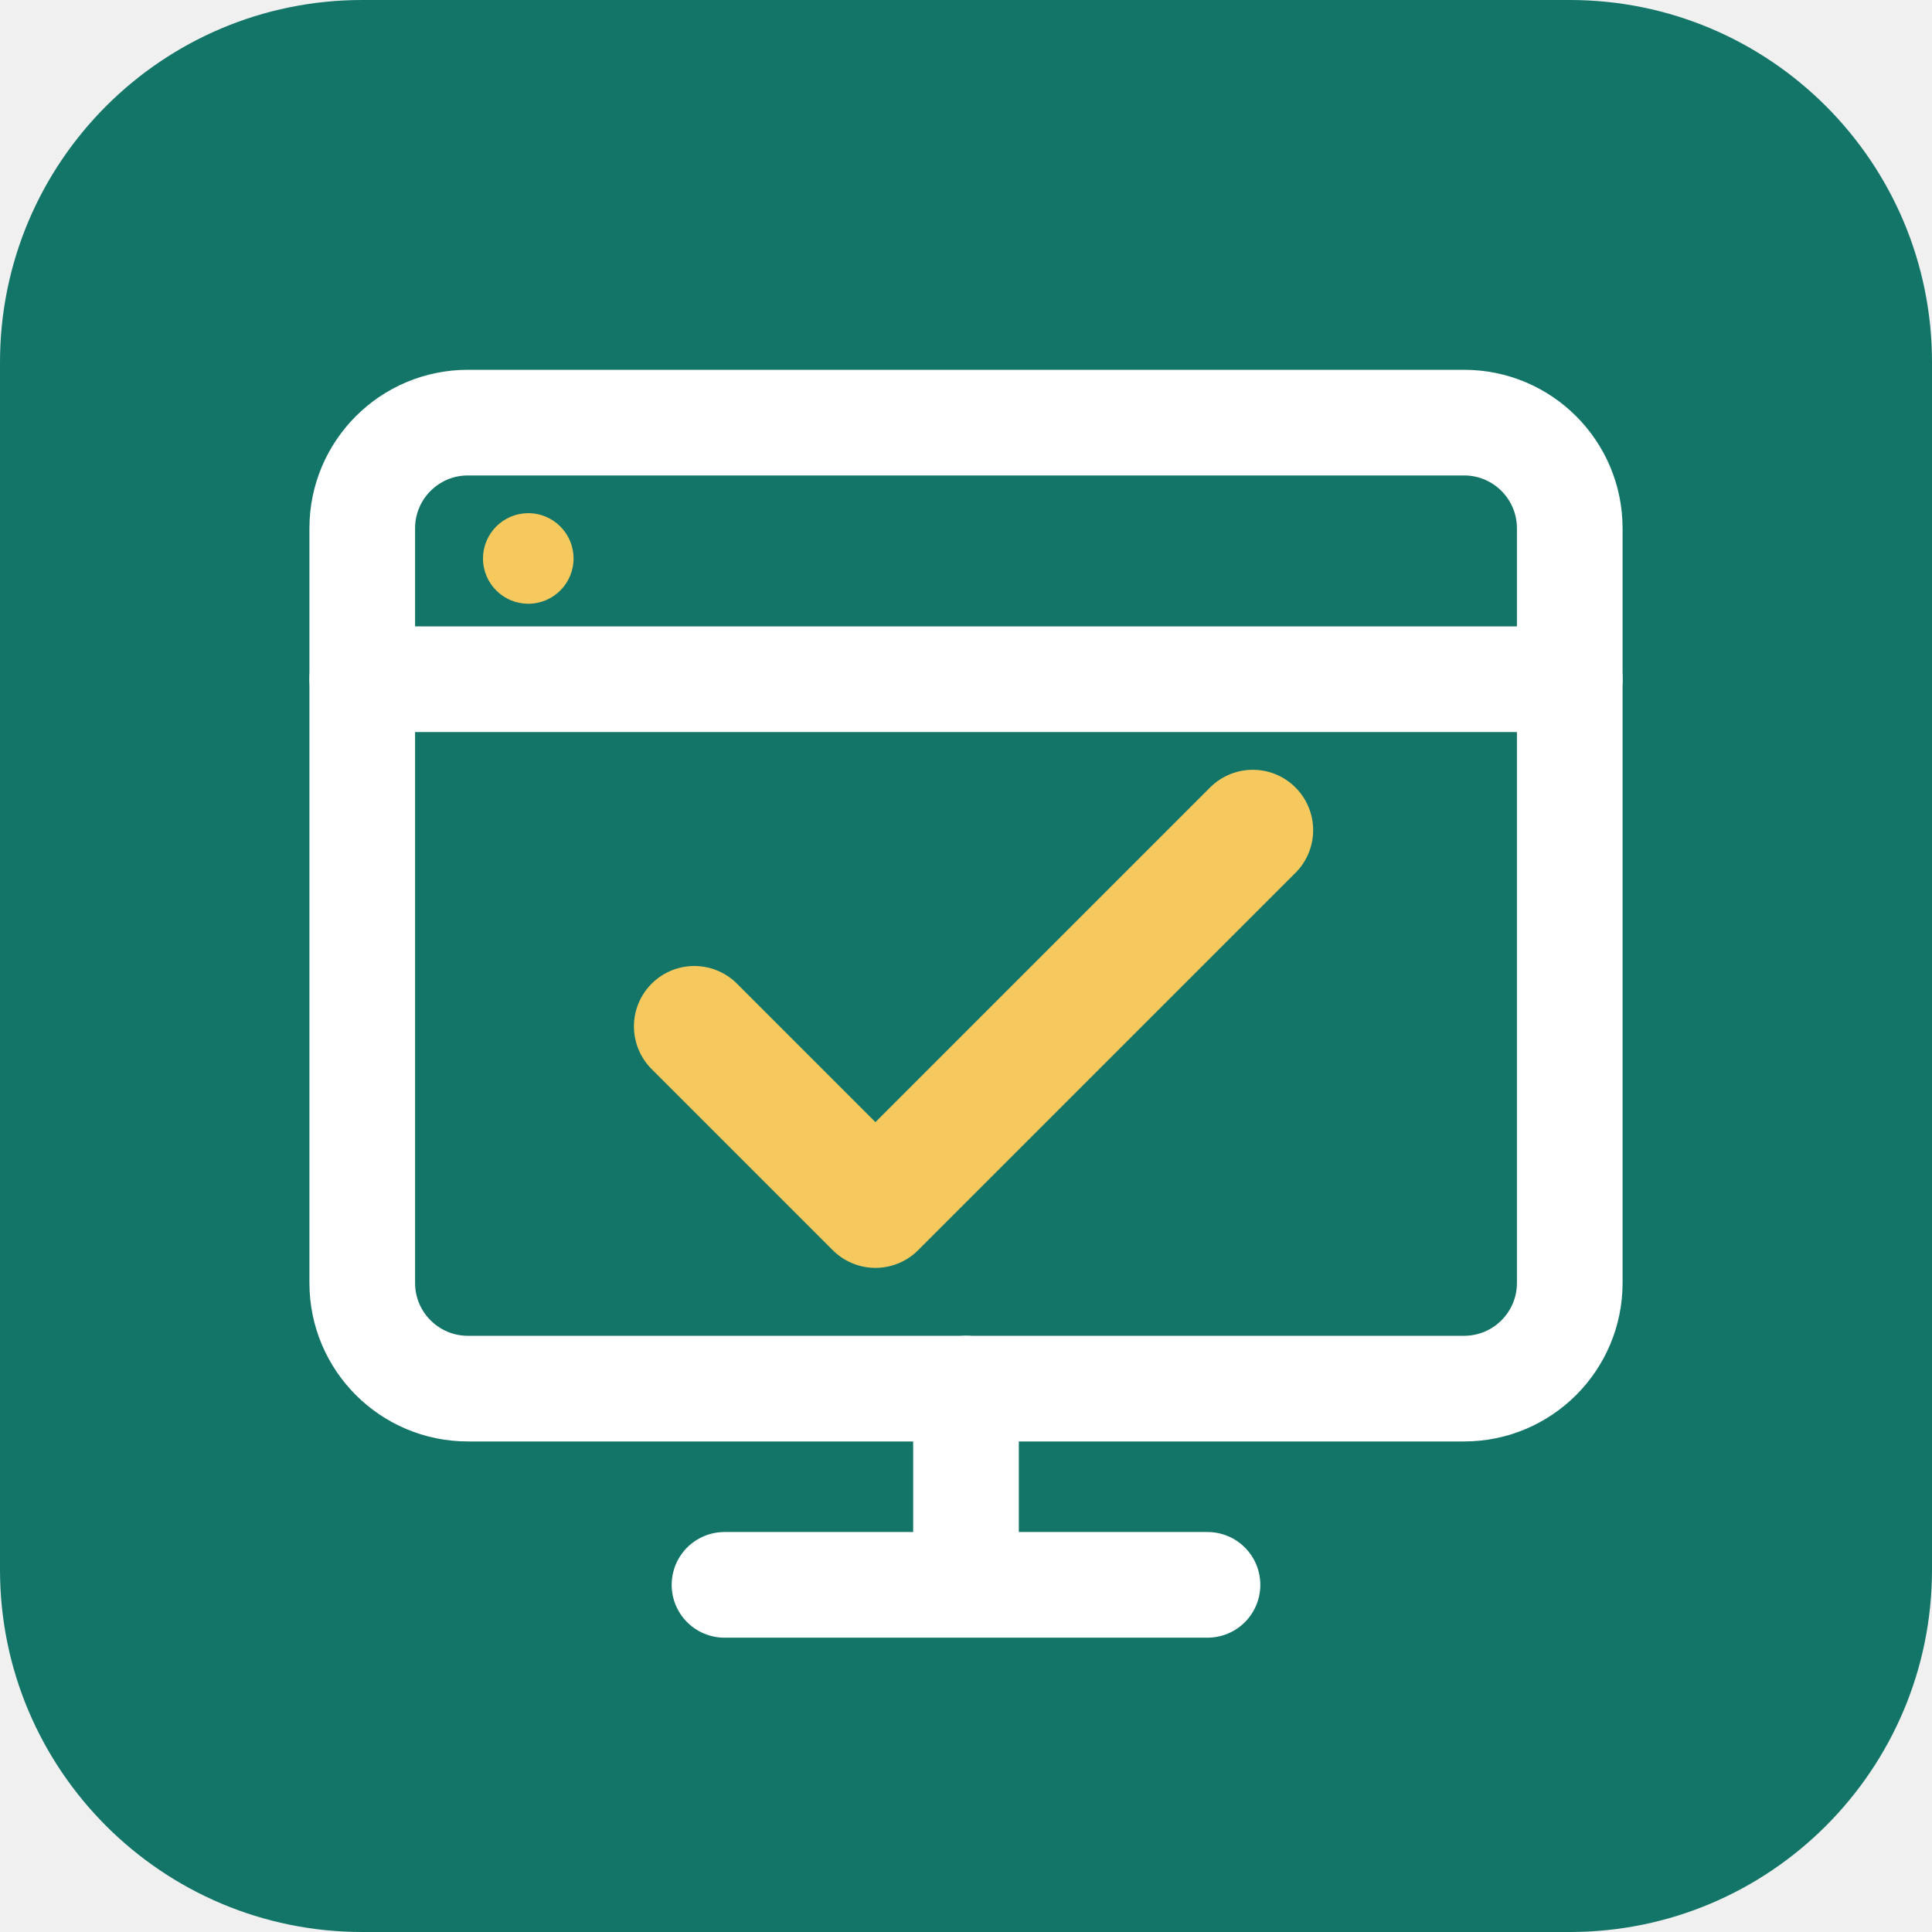
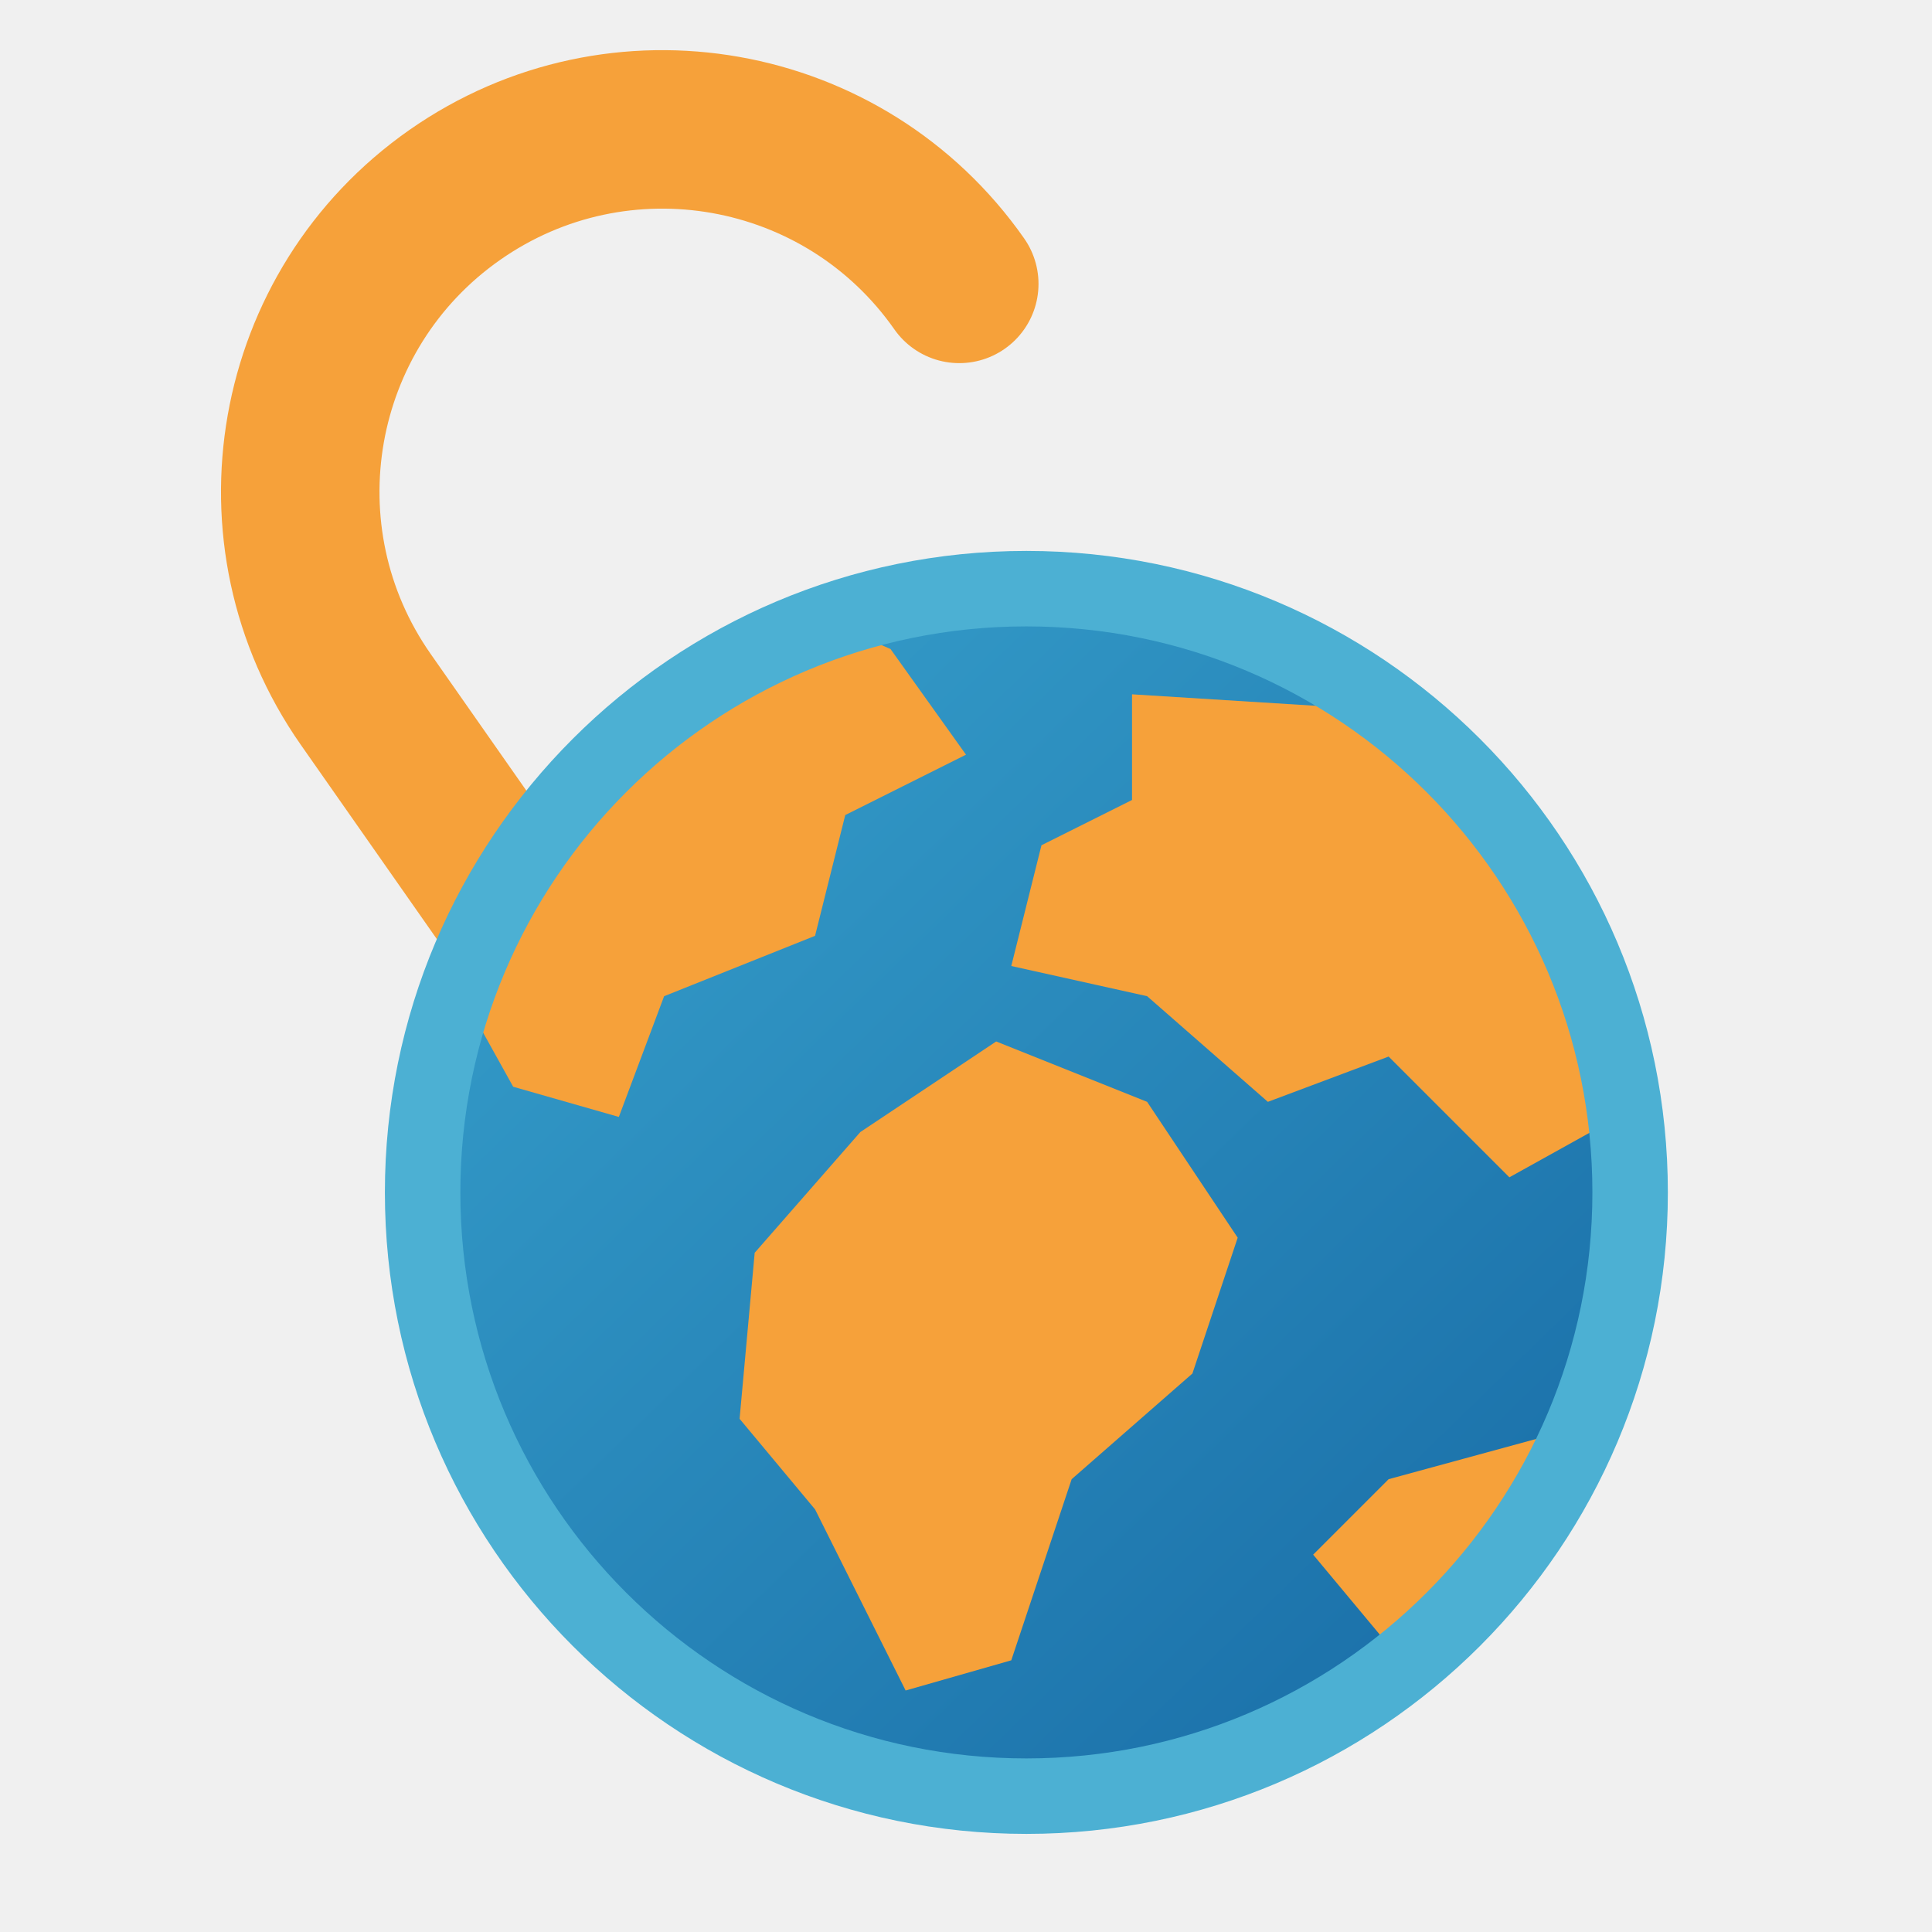
- <svg xmlns="http://www.w3.org/2000/svg" viewBox="0 0 128 128">
-   <rect width="128" height="128" rx="24" fill="#137568" />
-   <rect x="24" y="28" width="80" height="64" rx="7" fill="none" stroke="#fff" stroke-width="7" />
-   <path d="M24 45h80M48 105h32M64 92v13" fill="none" stroke="#fff" stroke-width="7" stroke-linecap="round" />
-   <circle cx="35" cy="37" r="3" fill="#f5c95d" />
-   <path d="m46 68 12 12 25-25" fill="none" stroke="#f5c95d" stroke-width="8" stroke-linecap="round" stroke-linejoin="round" />
+ <svg xmlns="http://www.w3.org/2000/svg" width="128" height="128" viewBox="0 0 128 128" role="img" aria-labelledby="title desc">
+   <defs>
+     <linearGradient id="ocean" x1="34" y1="43" x2="103" y2="114" gradientUnits="userSpaceOnUse">
+       <stop stop-color="#369FCB" />
+       <stop offset="1" stop-color="#196DA7" />
+     </linearGradient>
+     <clipPath id="globe">
+       <circle cx="68" cy="79" r="40" />
+     </clipPath>
+   </defs>
+   <path d="M38 66V42a24 24 0 0 1 48 0" transform="rotate(-35 38 66)" fill="none" stroke="#F6A13A" stroke-width="10.5" stroke-linecap="round" />
+   <circle cx="68" cy="79" r="40" fill="url(#ocean)" />
+   <g clip-path="url(#globe)" fill="#F6A13A">
+     <path d="M28 53c9-10 20-15 31-10l5 7-8 4-2 8-10 4-3 8-7-2-5-9Z" />
+     <path d="m57 75 9-6 10 4 6 9-3 9-8 7-4 12-7 2-6-12-5-6 1-11Z" />
+     <path d="m75 46 16 1 15 13 3 13-9 5-8-8-8 3-8-7-9-2 2-8 6-3Z" />
+     <path d="m92 98 11-3 5 9-7 7-9-2-5-6Z" />
+   </g>
+   <circle cx="68" cy="79" r="40" fill="none" stroke="#4CB0D3" stroke-width="5" />
</svg>
